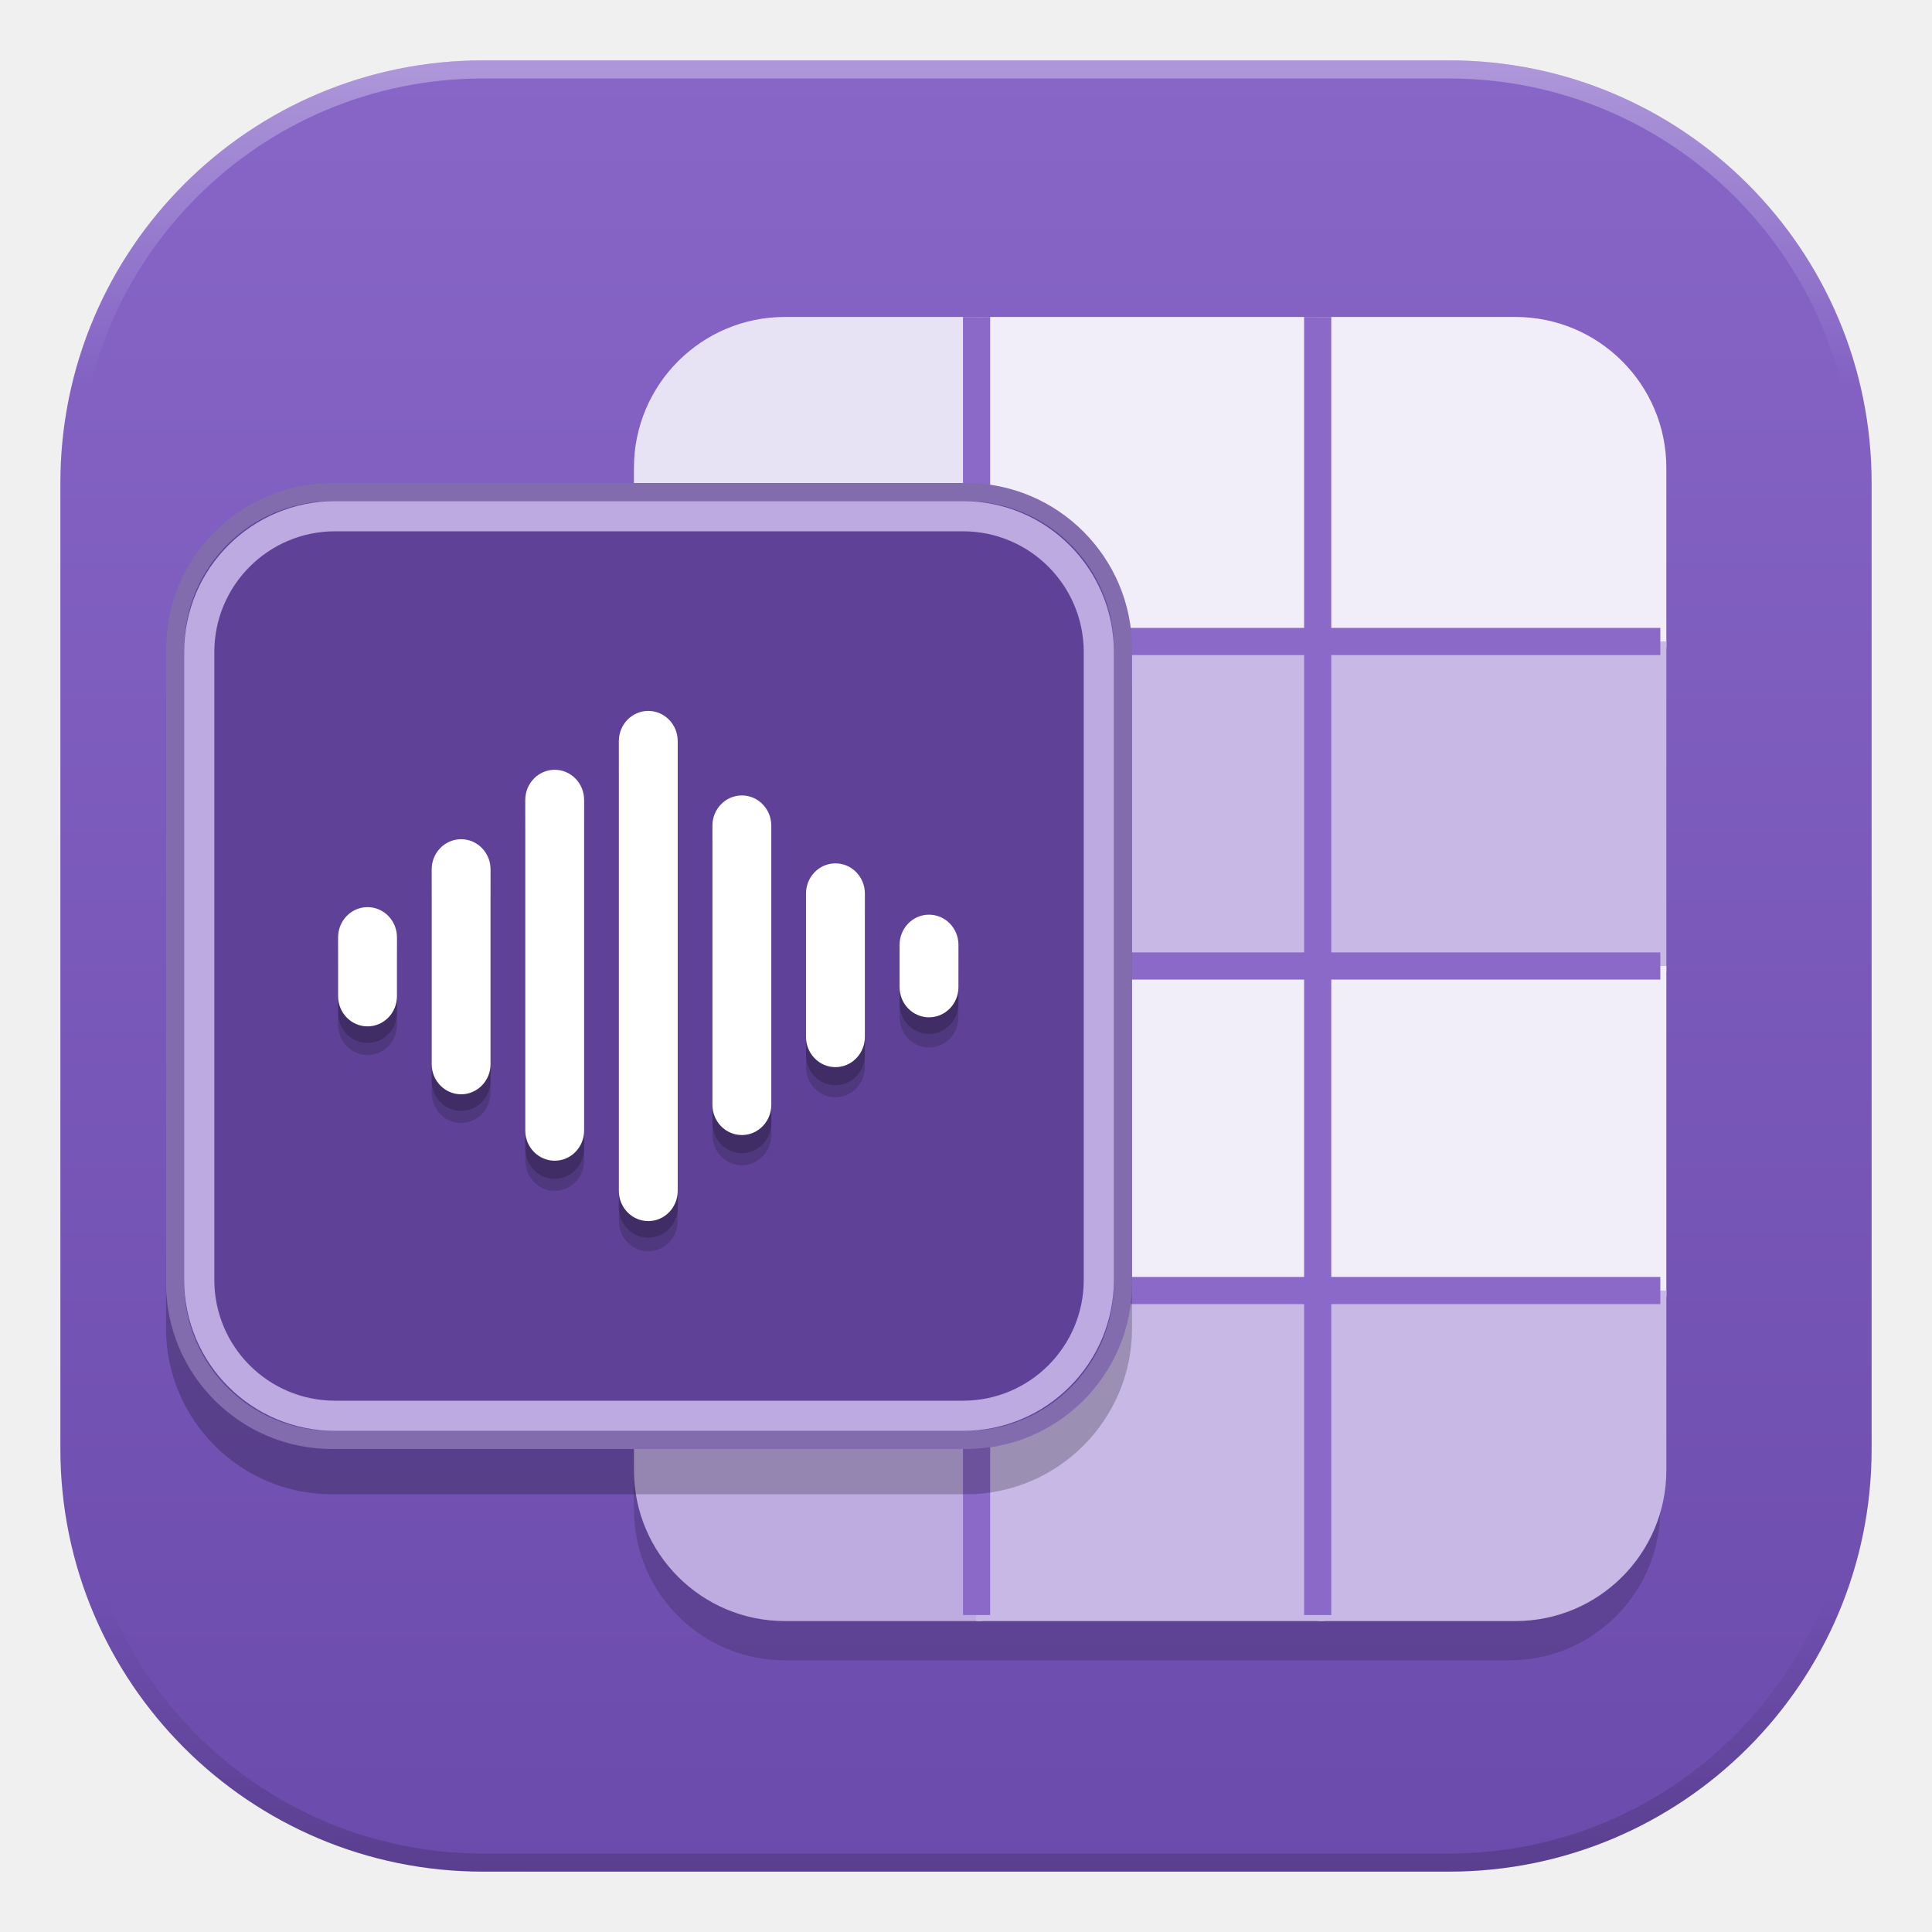
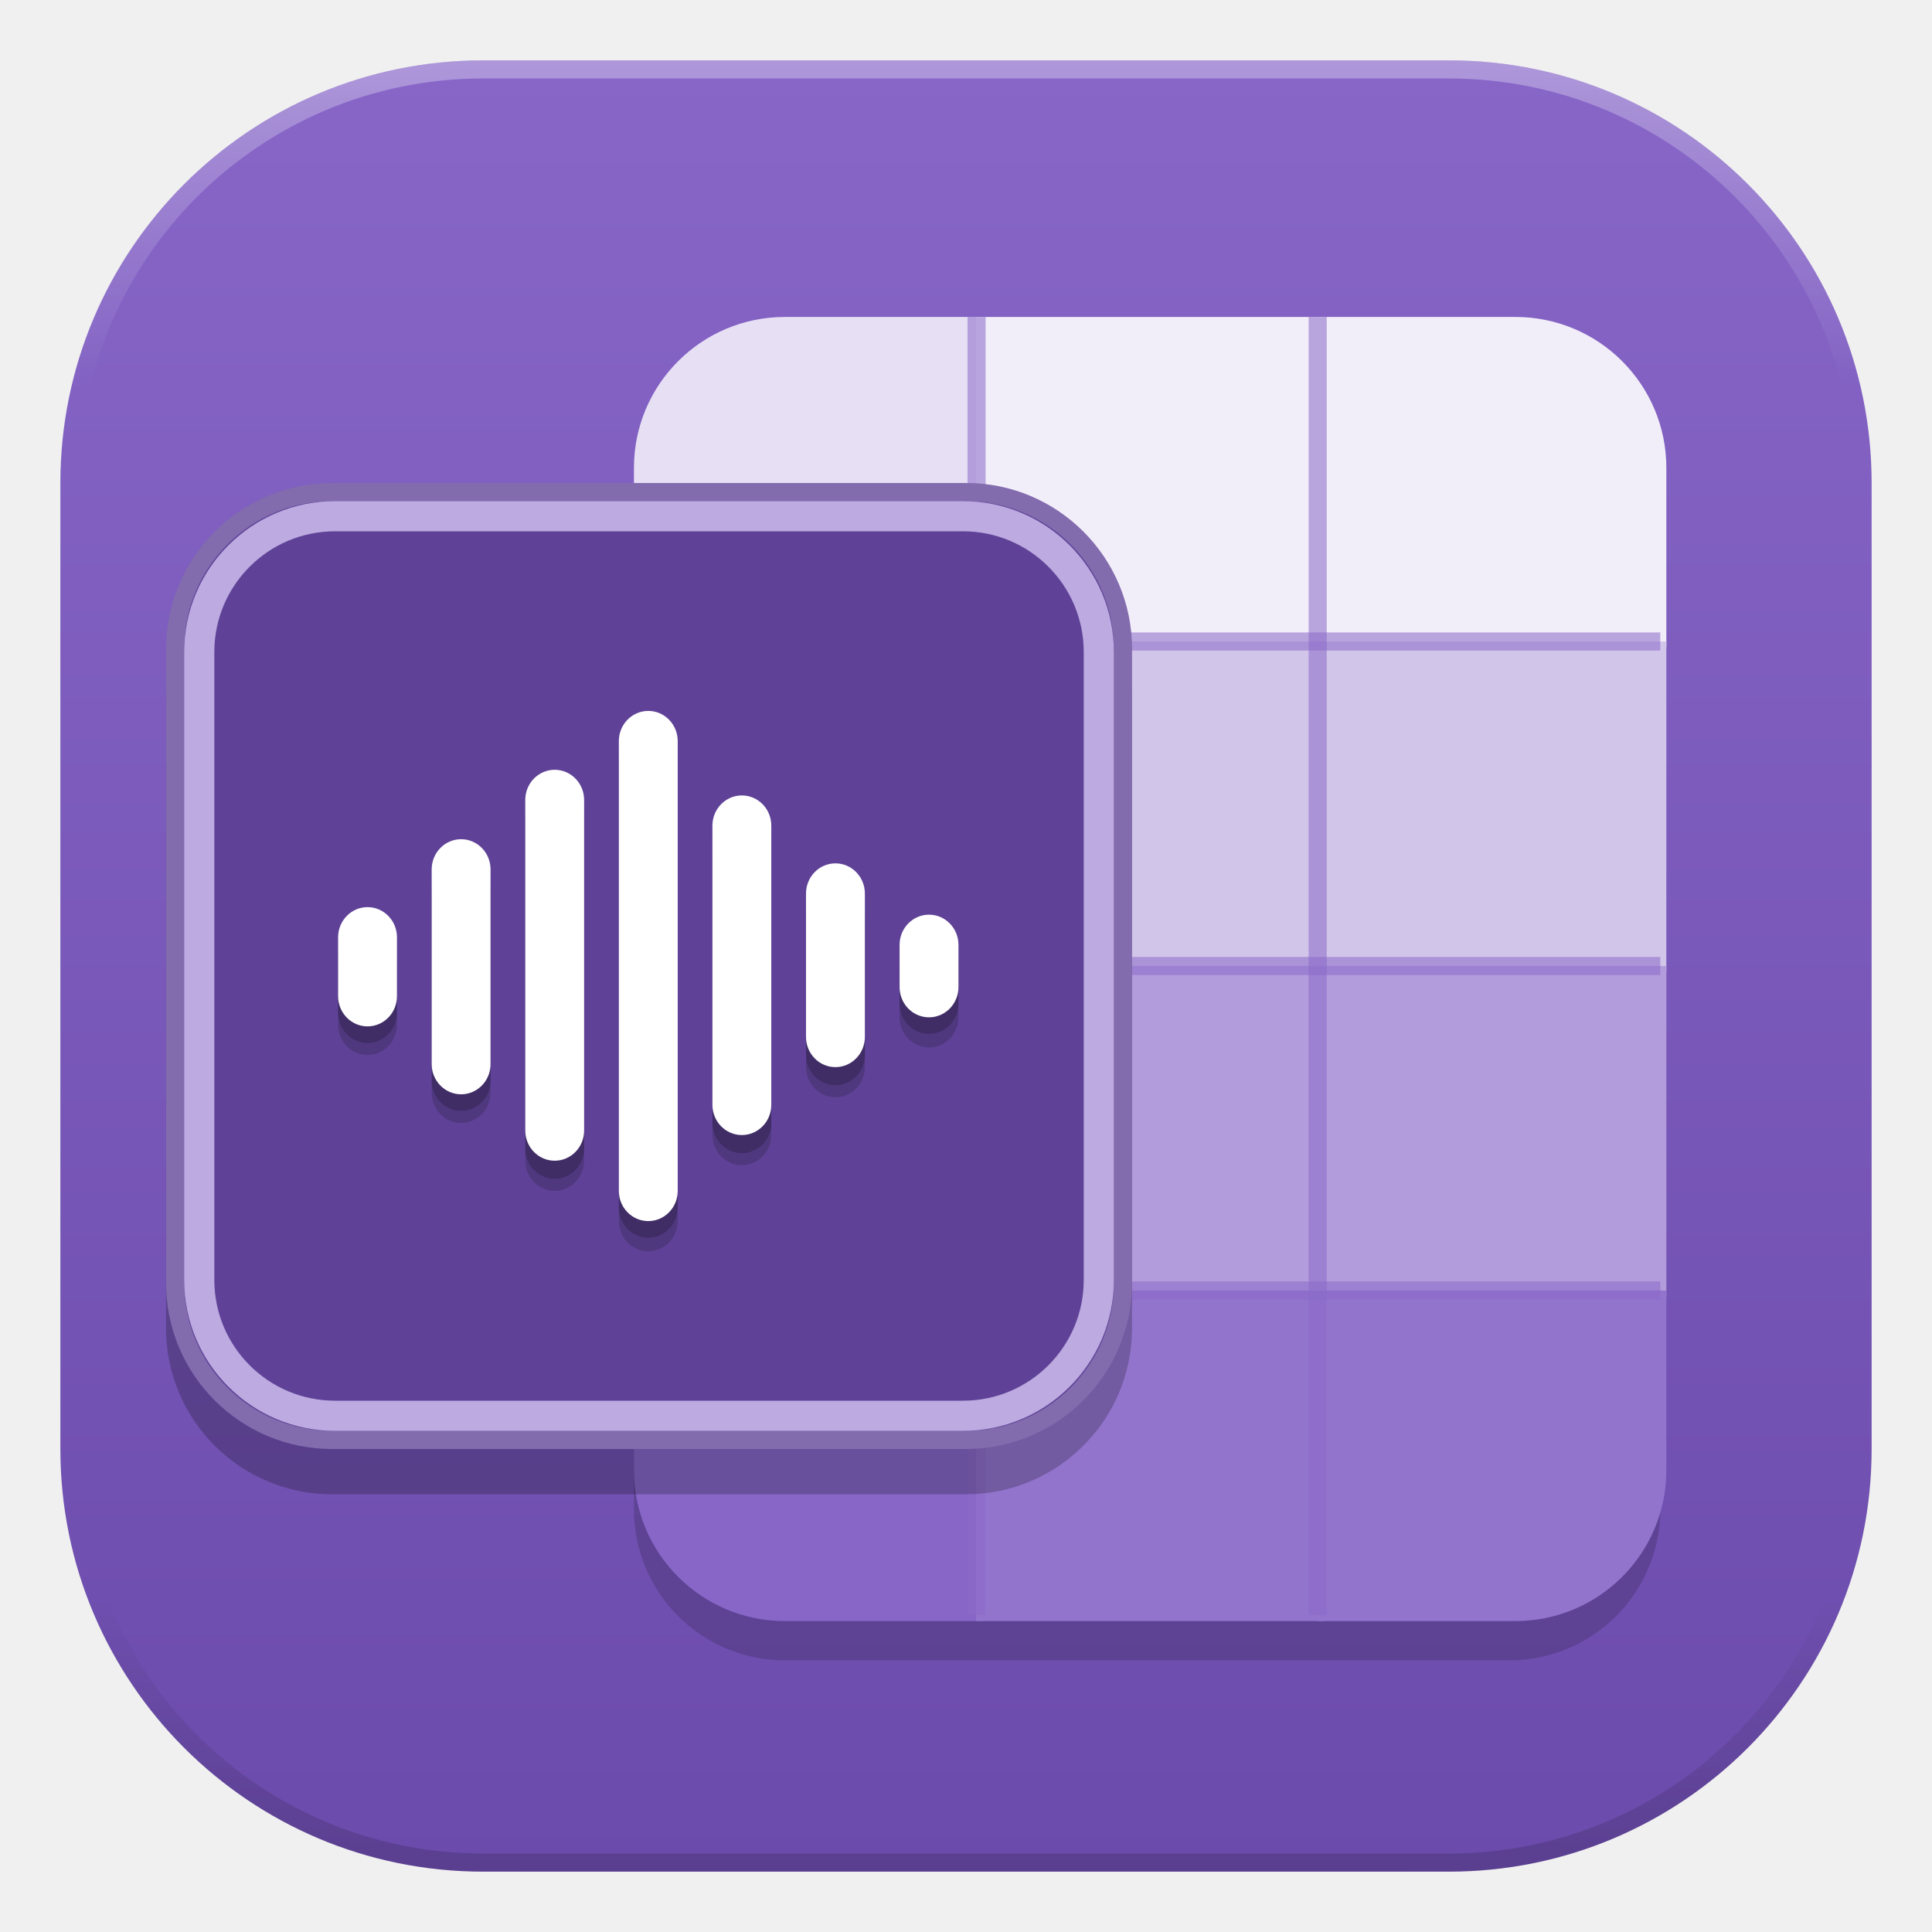
<svg xmlns="http://www.w3.org/2000/svg" viewBox="0 0 128 128">
  <defs>
    <linearGradient id="base" x1="0" y1="0" x2="0" y2="1">
      <stop offset="0" stop-color="#8766C8" />
      <stop offset="1" stop-color="#6B4BAB" />
    </linearGradient>
    <linearGradient id="edge" x1="0" y1="0" x2="0" y2="1">
      <stop offset="0" stop-color="#FFFFFF" stop-opacity=".32" />
      <stop offset=".18" stop-color="#FFFFFF" stop-opacity="0" />
      <stop offset=".85" stop-color="#000" stop-opacity="0" />
      <stop offset="1" stop-color="#000" stop-opacity=".16" />
    </linearGradient>
  </defs>
  <rect x="6" y="8" width="116" height="116" rx="29" fill="#000" opacity=".10" />
  <rect x="4" y="4" width="120" height="120" rx="28" fill="url(#base)" />
  <rect x="4.6" y="4.6" width="118.8" height="118.8" rx="27.4" fill="none" stroke="url(#edge)" stroke-width="1.2" />
  <rect x="42" y="21" width="68" height="86" rx="10" fill="#000" opacity=".16" transform="translate(0 3)" />
-   <path d="M52.0 21.0H65.067V42.9H42.0V31.0A10 10 0 0 1 52.0 21.0Z" fill="#E8E2F5" />
+   <path d="M52.0 21.0H65.067V42.9H42.0V31.0A10 10 0 0 1 52.0 21.0Z" fill="#E7E0F4" />
  <path d="M64.667 21.0H87.733V42.9H64.667V21.0Z" fill="#F2EEF9" />
  <path d="M87.333 21.0H100.4A10 10 0 0 1 110.4 31.0V42.9H87.333V21.0Z" fill="#F2EEF9" />
-   <path d="M42.0 42.5H65.067V64.4H42.0V42.5Z" fill="#BEACE1" />
-   <path d="M64.667 42.5H87.733V64.4H64.667V42.5Z" fill="#C7B8E5" />
-   <path d="M87.333 42.5H110.4V64.4H87.333V42.5Z" fill="#C7B8E5" />
-   <path d="M42.0 64.0H65.067V85.9H42.0V64.0Z" fill="#E8E2F5" />
-   <path d="M64.667 64.0H87.733V85.9H64.667V64.0Z" fill="#F2EEF9" />
-   <path d="M87.333 64.0H110.4V85.9H87.333V64.0Z" fill="#F2EEF9" />
-   <path d="M42.0 85.5H65.067V107.4H52.0A10 10 0 0 1 42.0 97.4V85.5Z" fill="#BEACE1" />
-   <path d="M64.667 85.5H87.733V107.4H64.667V85.5Z" fill="#C7B8E5" />
-   <path d="M87.333 85.5H110.4V97.4A10 10 0 0 1 100.4 107.4H87.333V85.5Z" fill="#C7B8E5" />
-   <rect x="42" y="41.6" width="68" height="1.8" fill="#8A69C9" />
-   <rect x="42" y="63.1" width="68" height="1.8" fill="#8A69C9" />
-   <rect x="42" y="84.6" width="68" height="1.8" fill="#8A69C9" />
-   <rect x="63.8" y="21" width="1.8" height="86" fill="#8A69C9" />
-   <rect x="86.4" y="21" width="1.8" height="86" fill="#8A69C9" />
+   <path d="M42.0 42.5H65.067V64.4H42.0V42.5Z" fill="#C7B8E5" />
+   <path d="M64.667 42.5H87.733V64.4H64.667V42.5Z" fill="#D2C5EA" />
+   <path d="M87.333 42.5H110.4V64.4H87.333V42.5Z" fill="#D2C5EA" />
+   <path d="M42.0 64.0H65.067V85.9H42.0V64.0Z" fill="#A78FD7" />
+   <path d="M64.667 64.0H87.733V85.9H64.667V64.0Z" fill="#B29CDC" />
+   <path d="M87.333 64.0H110.4V85.9H87.333V64.0Z" fill="#B29CDC" />
+   <path d="M42.0 85.5H65.067V107.4H52.0A10 10 0 0 1 42.0 97.4V85.5Z" fill="#8766C8" />
+   <path d="M64.667 85.5H87.733V107.4H64.667V85.5Z" fill="#9274CD" />
+   <path d="M87.333 85.5H110.4V97.4A10 10 0 0 1 100.4 107.4H87.333V85.5Z" fill="#9274CD" />
+   <rect x="42" y="41.9" width="68" height="1.2" fill="#8A69C9" opacity=".55" />
+   <rect x="42" y="63.4" width="68" height="1.2" fill="#8A69C9" opacity=".55" />
+   <rect x="42" y="84.9" width="68" height="1.2" fill="#8A69C9" opacity=".55" />
+   <rect x="64.1" y="21" width="1.2" height="86" fill="#8A69C9" opacity=".55" />
+   <rect x="86.7" y="21" width="1.2" height="86" fill="#8A69C9" opacity=".55" />
  <rect x="11" y="35" width="64" height="64" rx="11" fill="#000" opacity=".22" />
  <rect x="11" y="32" width="64" height="64" rx="11" fill="#5F4297" />
  <rect x="11.6" y="32.6" width="62.8" height="62.8" rx="10.4" fill="none" stroke="#FFFFFF" stroke-opacity=".22" stroke-width="1.2" />
  <rect x="13.2" y="34.2" width="59.6" height="59.6" rx="9" fill="none" stroke="#BCAAE0" stroke-width="2" />
  <g>
    <rect x="22.4" y="62.0" width="3.9" height="7.9" rx="2.0" fill="#000" opacity="0.16" />
    <rect x="28.6" y="57.5" width="3.9" height="16.9" rx="2.0" fill="#000" opacity="0.16" />
    <rect x="34.8" y="53.0" width="3.9" height="25.9" rx="2.0" fill="#000" opacity="0.16" />
    <rect x="41.0" y="49.1" width="3.9" height="33.8" rx="2.0" fill="#000" opacity="0.16" />
    <rect x="47.2" y="54.7" width="3.9" height="22.5" rx="2.0" fill="#000" opacity="0.16" />
    <rect x="53.4" y="59.2" width="3.9" height="13.5" rx="2.0" fill="#000" opacity="0.16" />
    <rect x="59.6" y="62.6" width="3.9" height="6.8" rx="2.0" fill="#000" opacity="0.16" />
    <rect x="22.4" y="61.2" width="3.9" height="7.9" rx="2.0" fill="#000" opacity="0.2" />
    <rect x="28.6" y="56.7" width="3.9" height="16.9" rx="2.0" fill="#000" opacity="0.2" />
    <rect x="34.8" y="52.2" width="3.9" height="25.9" rx="2.0" fill="#000" opacity="0.2" />
    <rect x="41.0" y="48.2" width="3.9" height="33.8" rx="2.0" fill="#000" opacity="0.2" />
    <rect x="47.2" y="53.9" width="3.9" height="22.5" rx="2.0" fill="#000" opacity="0.2" />
    <rect x="53.4" y="58.4" width="3.9" height="13.5" rx="2.0" fill="#000" opacity="0.2" />
    <rect x="59.6" y="61.7" width="3.9" height="6.8" rx="2.0" fill="#000" opacity="0.2" />
    <rect x="22.4" y="60.1" width="3.9" height="7.9" rx="2.0" fill="#FFFFFF" opacity="1" />
    <rect x="28.6" y="55.6" width="3.9" height="16.9" rx="2.0" fill="#FFFFFF" opacity="1" />
    <rect x="34.8" y="51.0" width="3.9" height="25.9" rx="2.0" fill="#FFFFFF" opacity="1" />
    <rect x="41.0" y="47.1" width="3.9" height="33.8" rx="2.0" fill="#FFFFFF" opacity="1" />
    <rect x="47.2" y="52.7" width="3.9" height="22.5" rx="2.0" fill="#FFFFFF" opacity="1" />
    <rect x="53.4" y="57.2" width="3.9" height="13.5" rx="2.0" fill="#FFFFFF" opacity="1" />
    <rect x="59.6" y="60.6" width="3.9" height="6.8" rx="2.0" fill="#FFFFFF" opacity="1" />
  </g>
</svg>
